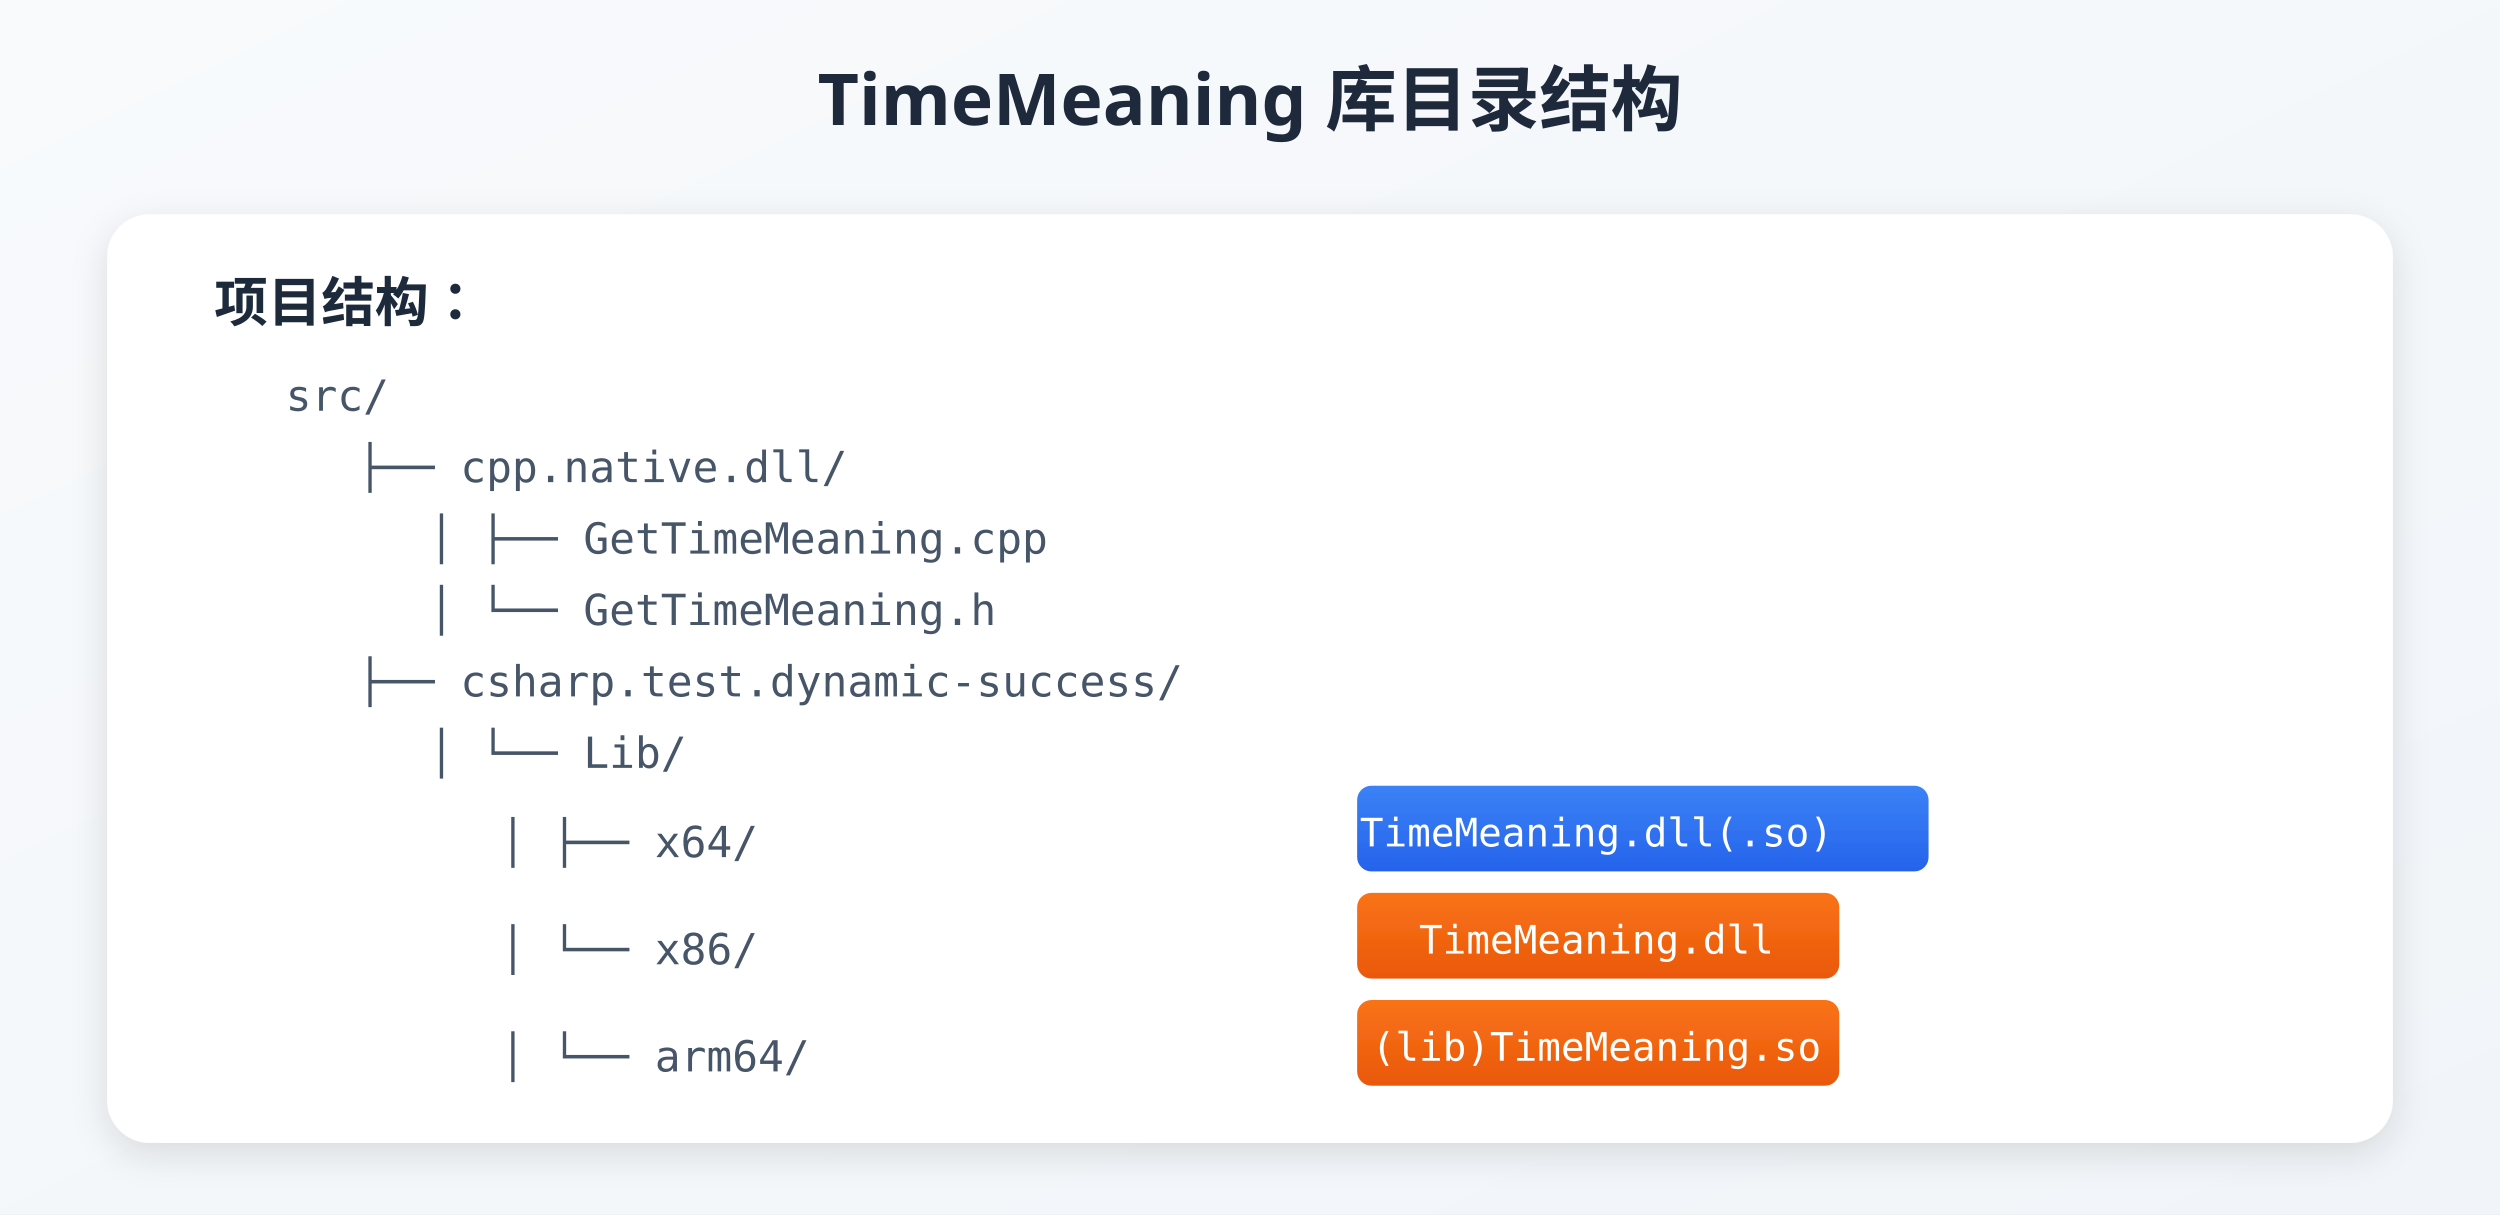
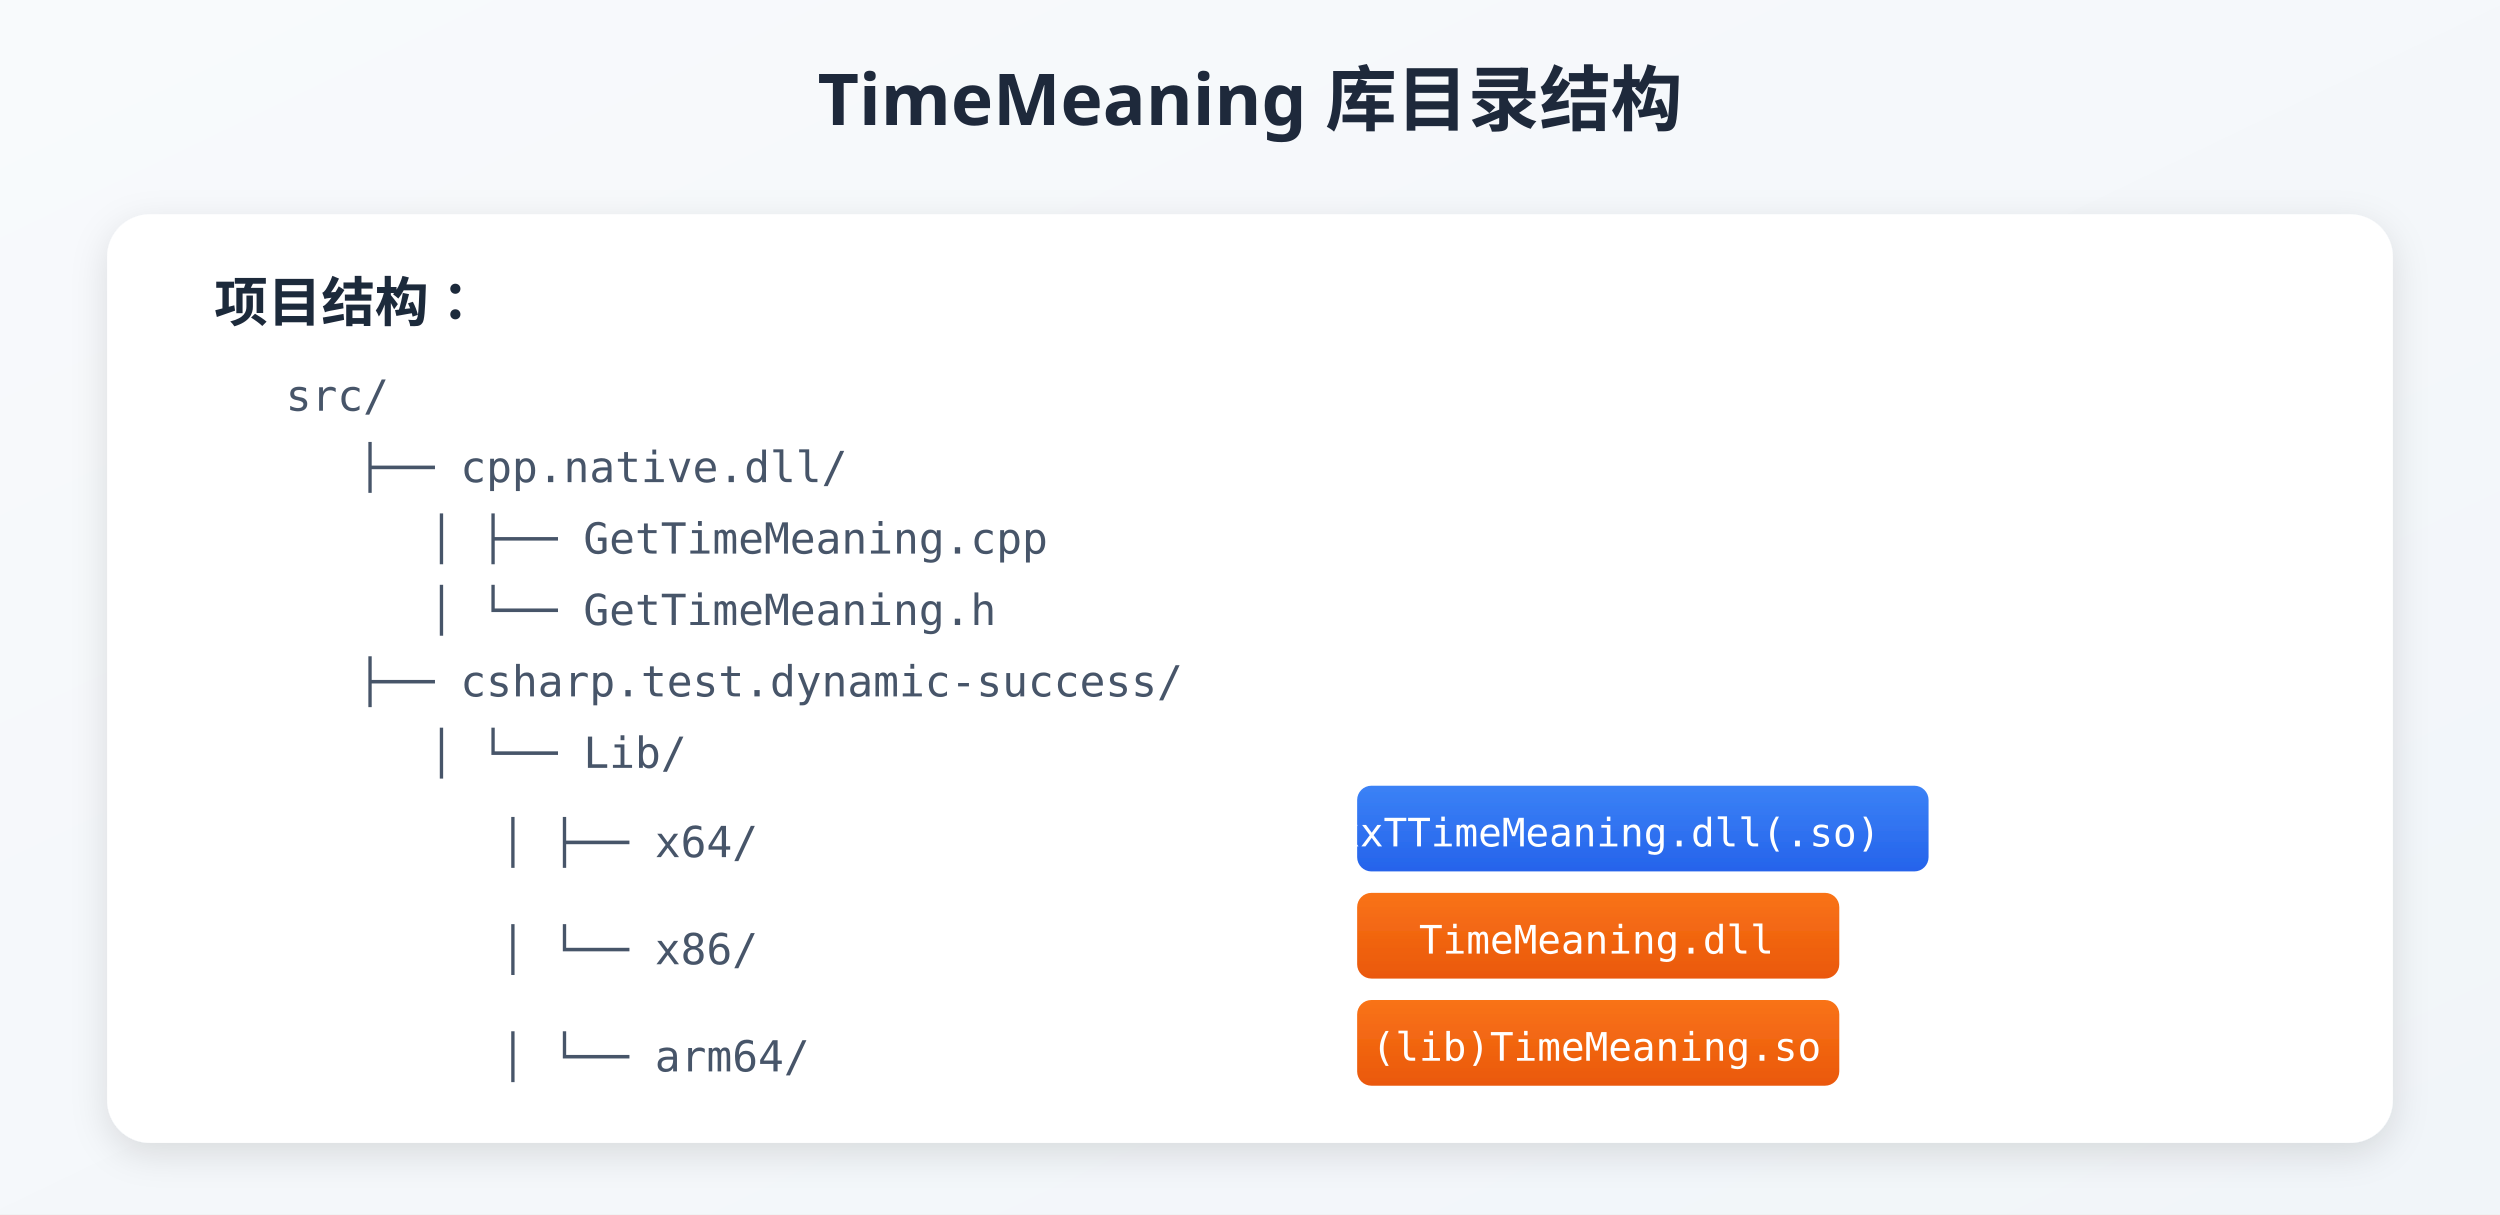
<svg xmlns="http://www.w3.org/2000/svg" height="340" viewBox="0 0 700 340" width="700">
  <defs>
    <linearGradient id="bgGrad" x1="0%" y1="0%" x2="100%" y2="100%">
      <stop offset="0%" stop-color="#f8fafc" />
      <stop offset="100%" stop-color="#f1f5f9" />
    </linearGradient>
    <linearGradient id="winGrad" x1="0%" y1="0%" x2="0%" y2="100%">
      <stop offset="0%" stop-color="#3b82f6" />
      <stop offset="100%" stop-color="#2563eb" />
    </linearGradient>
    <linearGradient id="linuxGrad" x1="0%" y1="0%" x2="0%" y2="100%">
      <stop offset="0%" stop-color="#f97316" />
      <stop offset="100%" stop-color="#ea580c" />
    </linearGradient>
    <filter id="cardShadow" x="-20%" y="-20%" width="140%" height="140%">
      <feDropShadow dx="0" dy="3" stdDeviation="5" flood-opacity="0.12" />
    </filter>
  </defs>
  <rect fill="url(#bgGrad)" width="700" height="340" />
  <text fill="#1e293b" font-family="Microsoft YaHei, sans-serif" font-size="20" font-weight="bold" text-anchor="middle" x="350" y="35">TimeMeaning 库目录结构</text>
  <g transform="translate(30, 60)" filter="url(#cardShadow)">
    <rect fill="#fff" rx="12" width="640" height="260" />
    <text fill="#1e293b" font-family="Microsoft YaHei, sans-serif" font-size="15" font-weight="bold" x="30" y="30">项目结构：</text>
    <text fill="#475569" font-family="Consolas, monospace" font-size="12" x="50" y="55">src/</text>
    <text fill="#475569" font-family="Consolas, monospace" font-size="12" x="70" y="75">├── cpp.native.dll/</text>
    <text fill="#475569" font-family="Consolas, monospace" font-size="12" x="90" y="95">│   ├── GetTimeMeaning.cpp</text>
    <text fill="#475569" font-family="Consolas, monospace" font-size="12" x="90" y="115">│   └── GetTimeMeaning.h</text>
    <text fill="#475569" font-family="Consolas, monospace" font-size="12" x="70" y="135">├── csharp.test.dynamic-success/</text>
    <text fill="#475569" font-family="Consolas, monospace" font-size="12" x="90" y="155">│   └── Lib/</text>
    <text fill="#475569" font-family="Consolas, monospace" font-size="12" x="110" y="180">│       ├── x64/</text>
    <g transform="translate(350, 160)">
      <rect fill="url(#winGrad)" rx="4" width="160" height="24" />
-       <text fill="white" font-family="Consolas, monospace" font-size="11" text-anchor="middle" x="67" y="17">TimeMeaning.dll(.so)</text>
+       <text fill="white" font-family="Consolas, monospace" font-size="11" text-anchor="middle" x="67" y="17">xxxTTimeMeaning.dll(.so)</text>
    </g>
    <text fill="#475569" font-family="Consolas, monospace" font-size="12" x="110" y="210">│       └── x86/</text>
    <g transform="translate(350, 190)">
      <rect fill="url(#linuxGrad)" rx="4" width="135" height="24" />
      <text fill="white" font-family="Consolas, monospace" font-size="11" text-anchor="middle" x="67" y="17">TimeMeaning.dll</text>
    </g>
    <text fill="#475569" font-family="Consolas, monospace" font-size="12" x="110" y="240">│       └── arm64/</text>
    <g transform="translate(350, 220)">
      <rect fill="url(#linuxGrad)" rx="4" width="135" height="24" />
      <text fill="white" font-family="Consolas, monospace" font-size="11" text-anchor="middle" x="67" y="17">(lib)TimeMeaning.so</text>
    </g>
  </g>
</svg>
